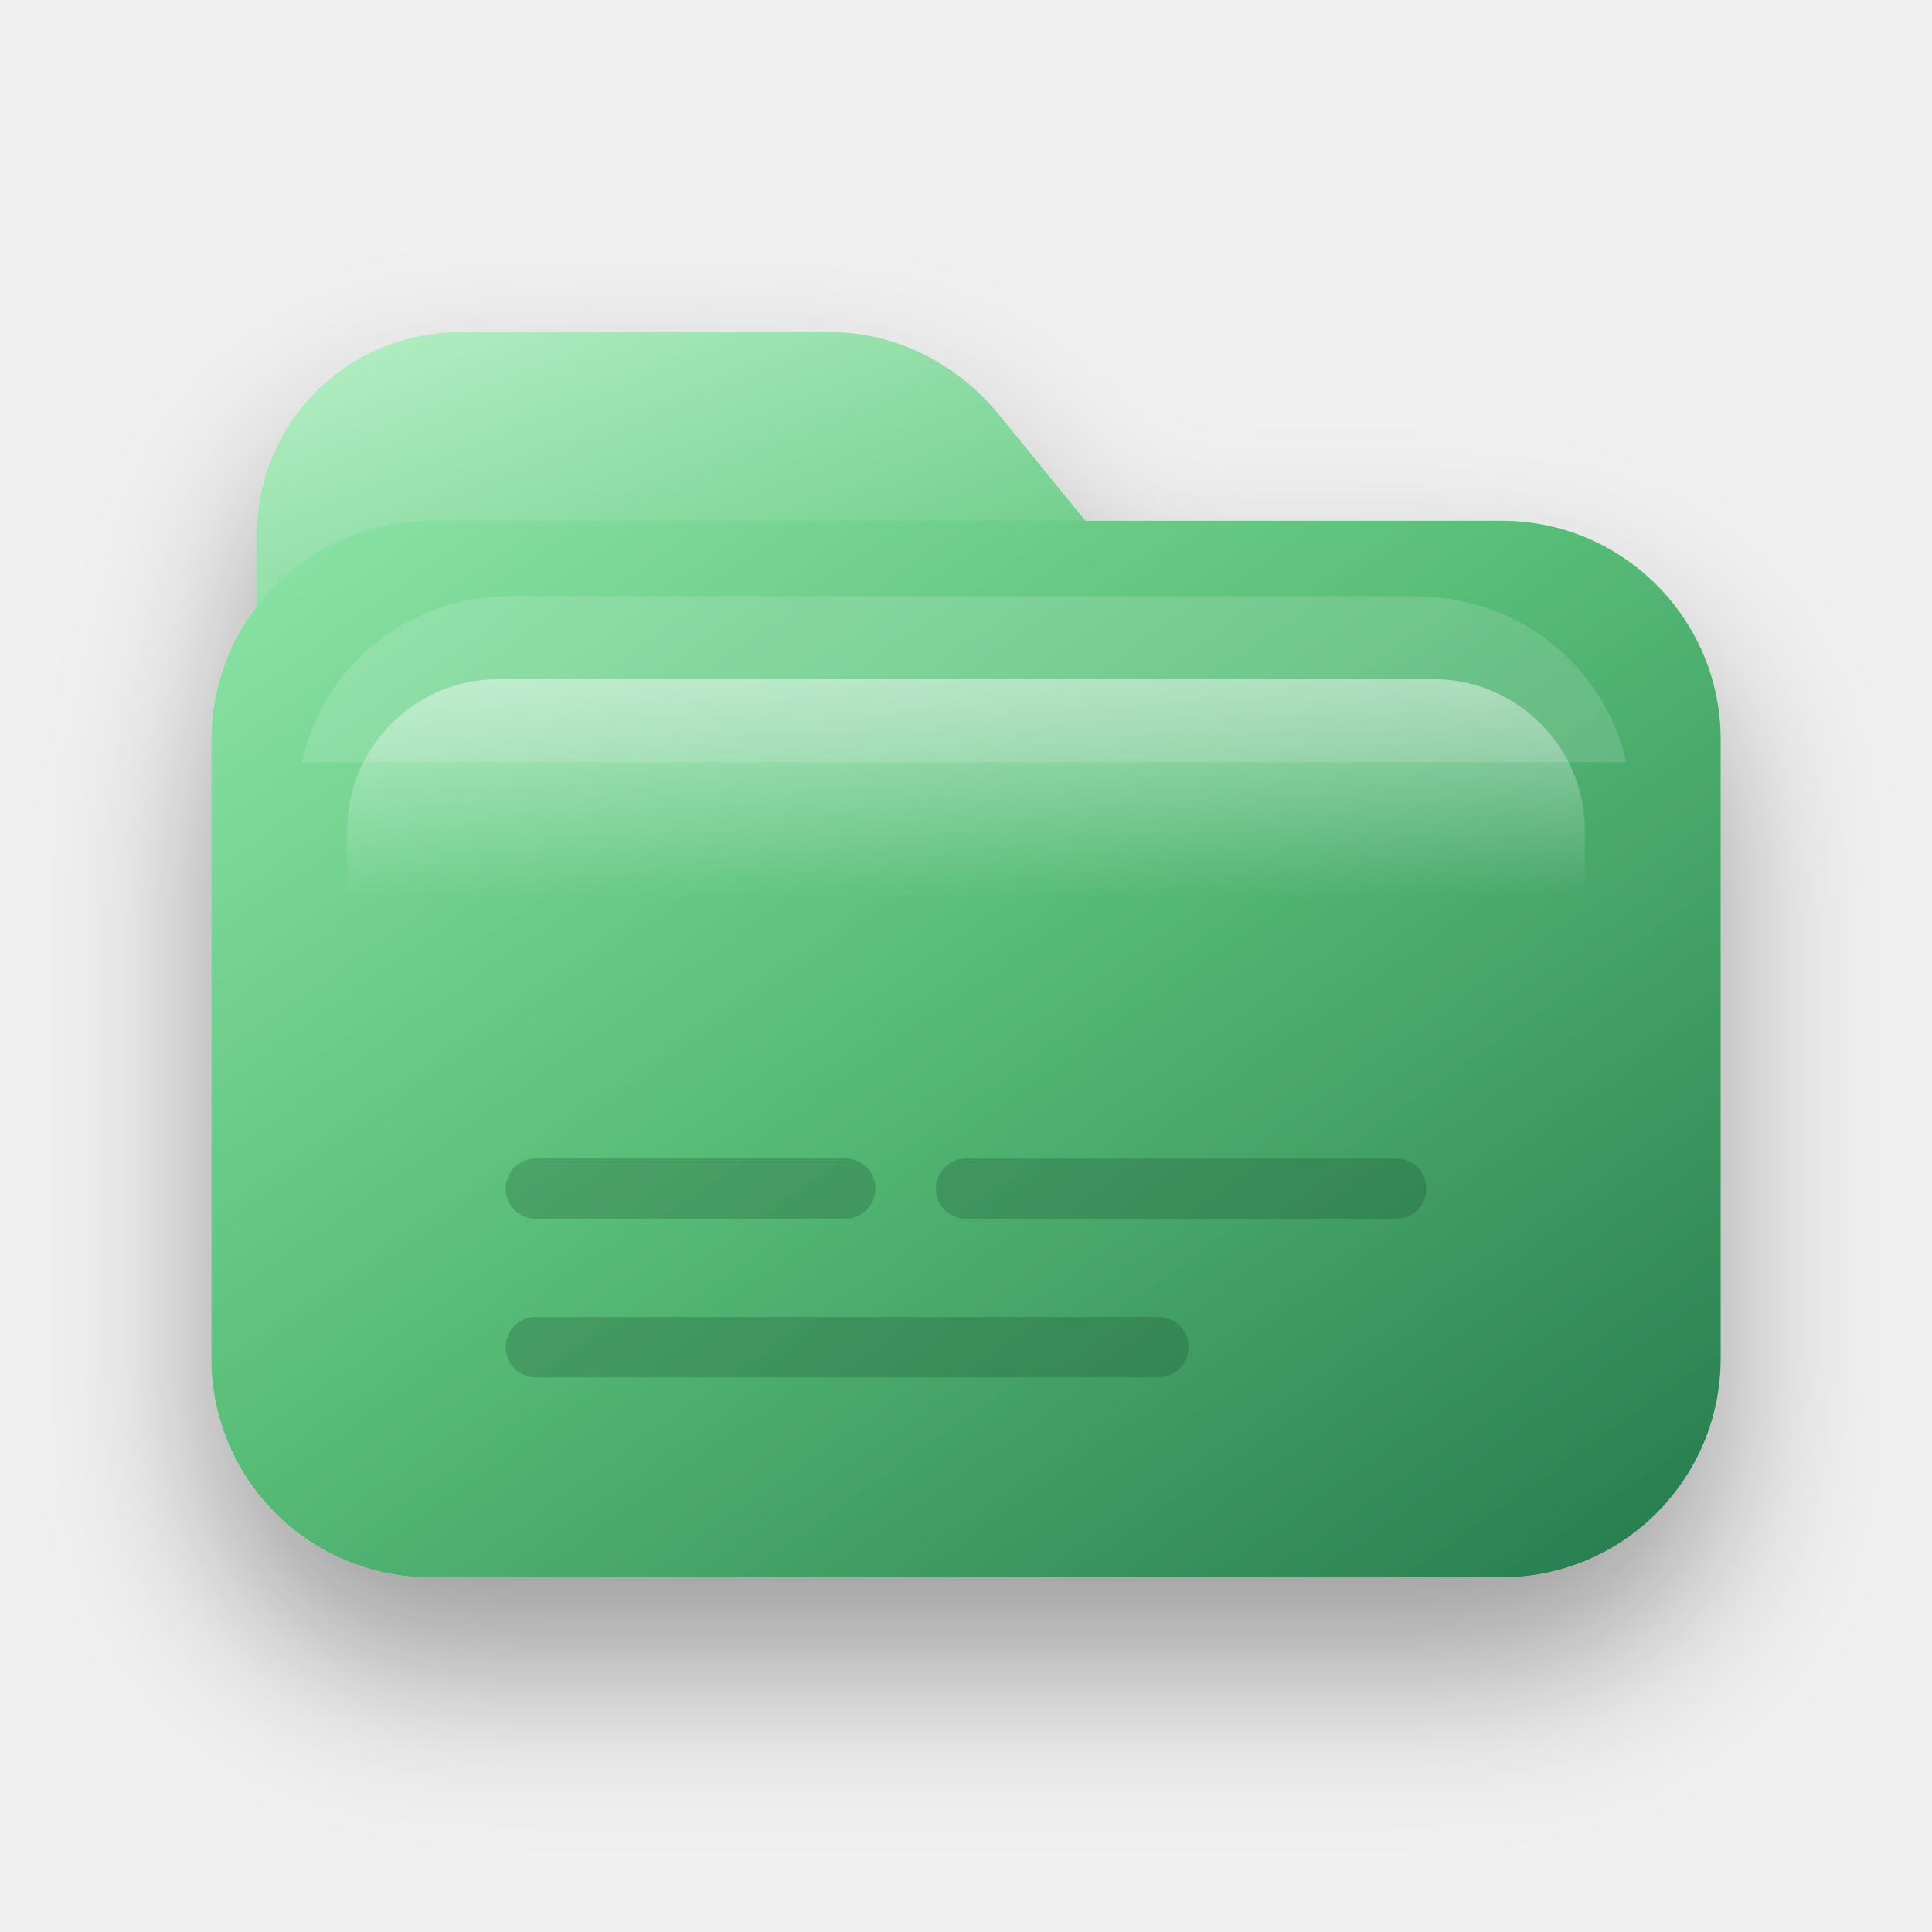
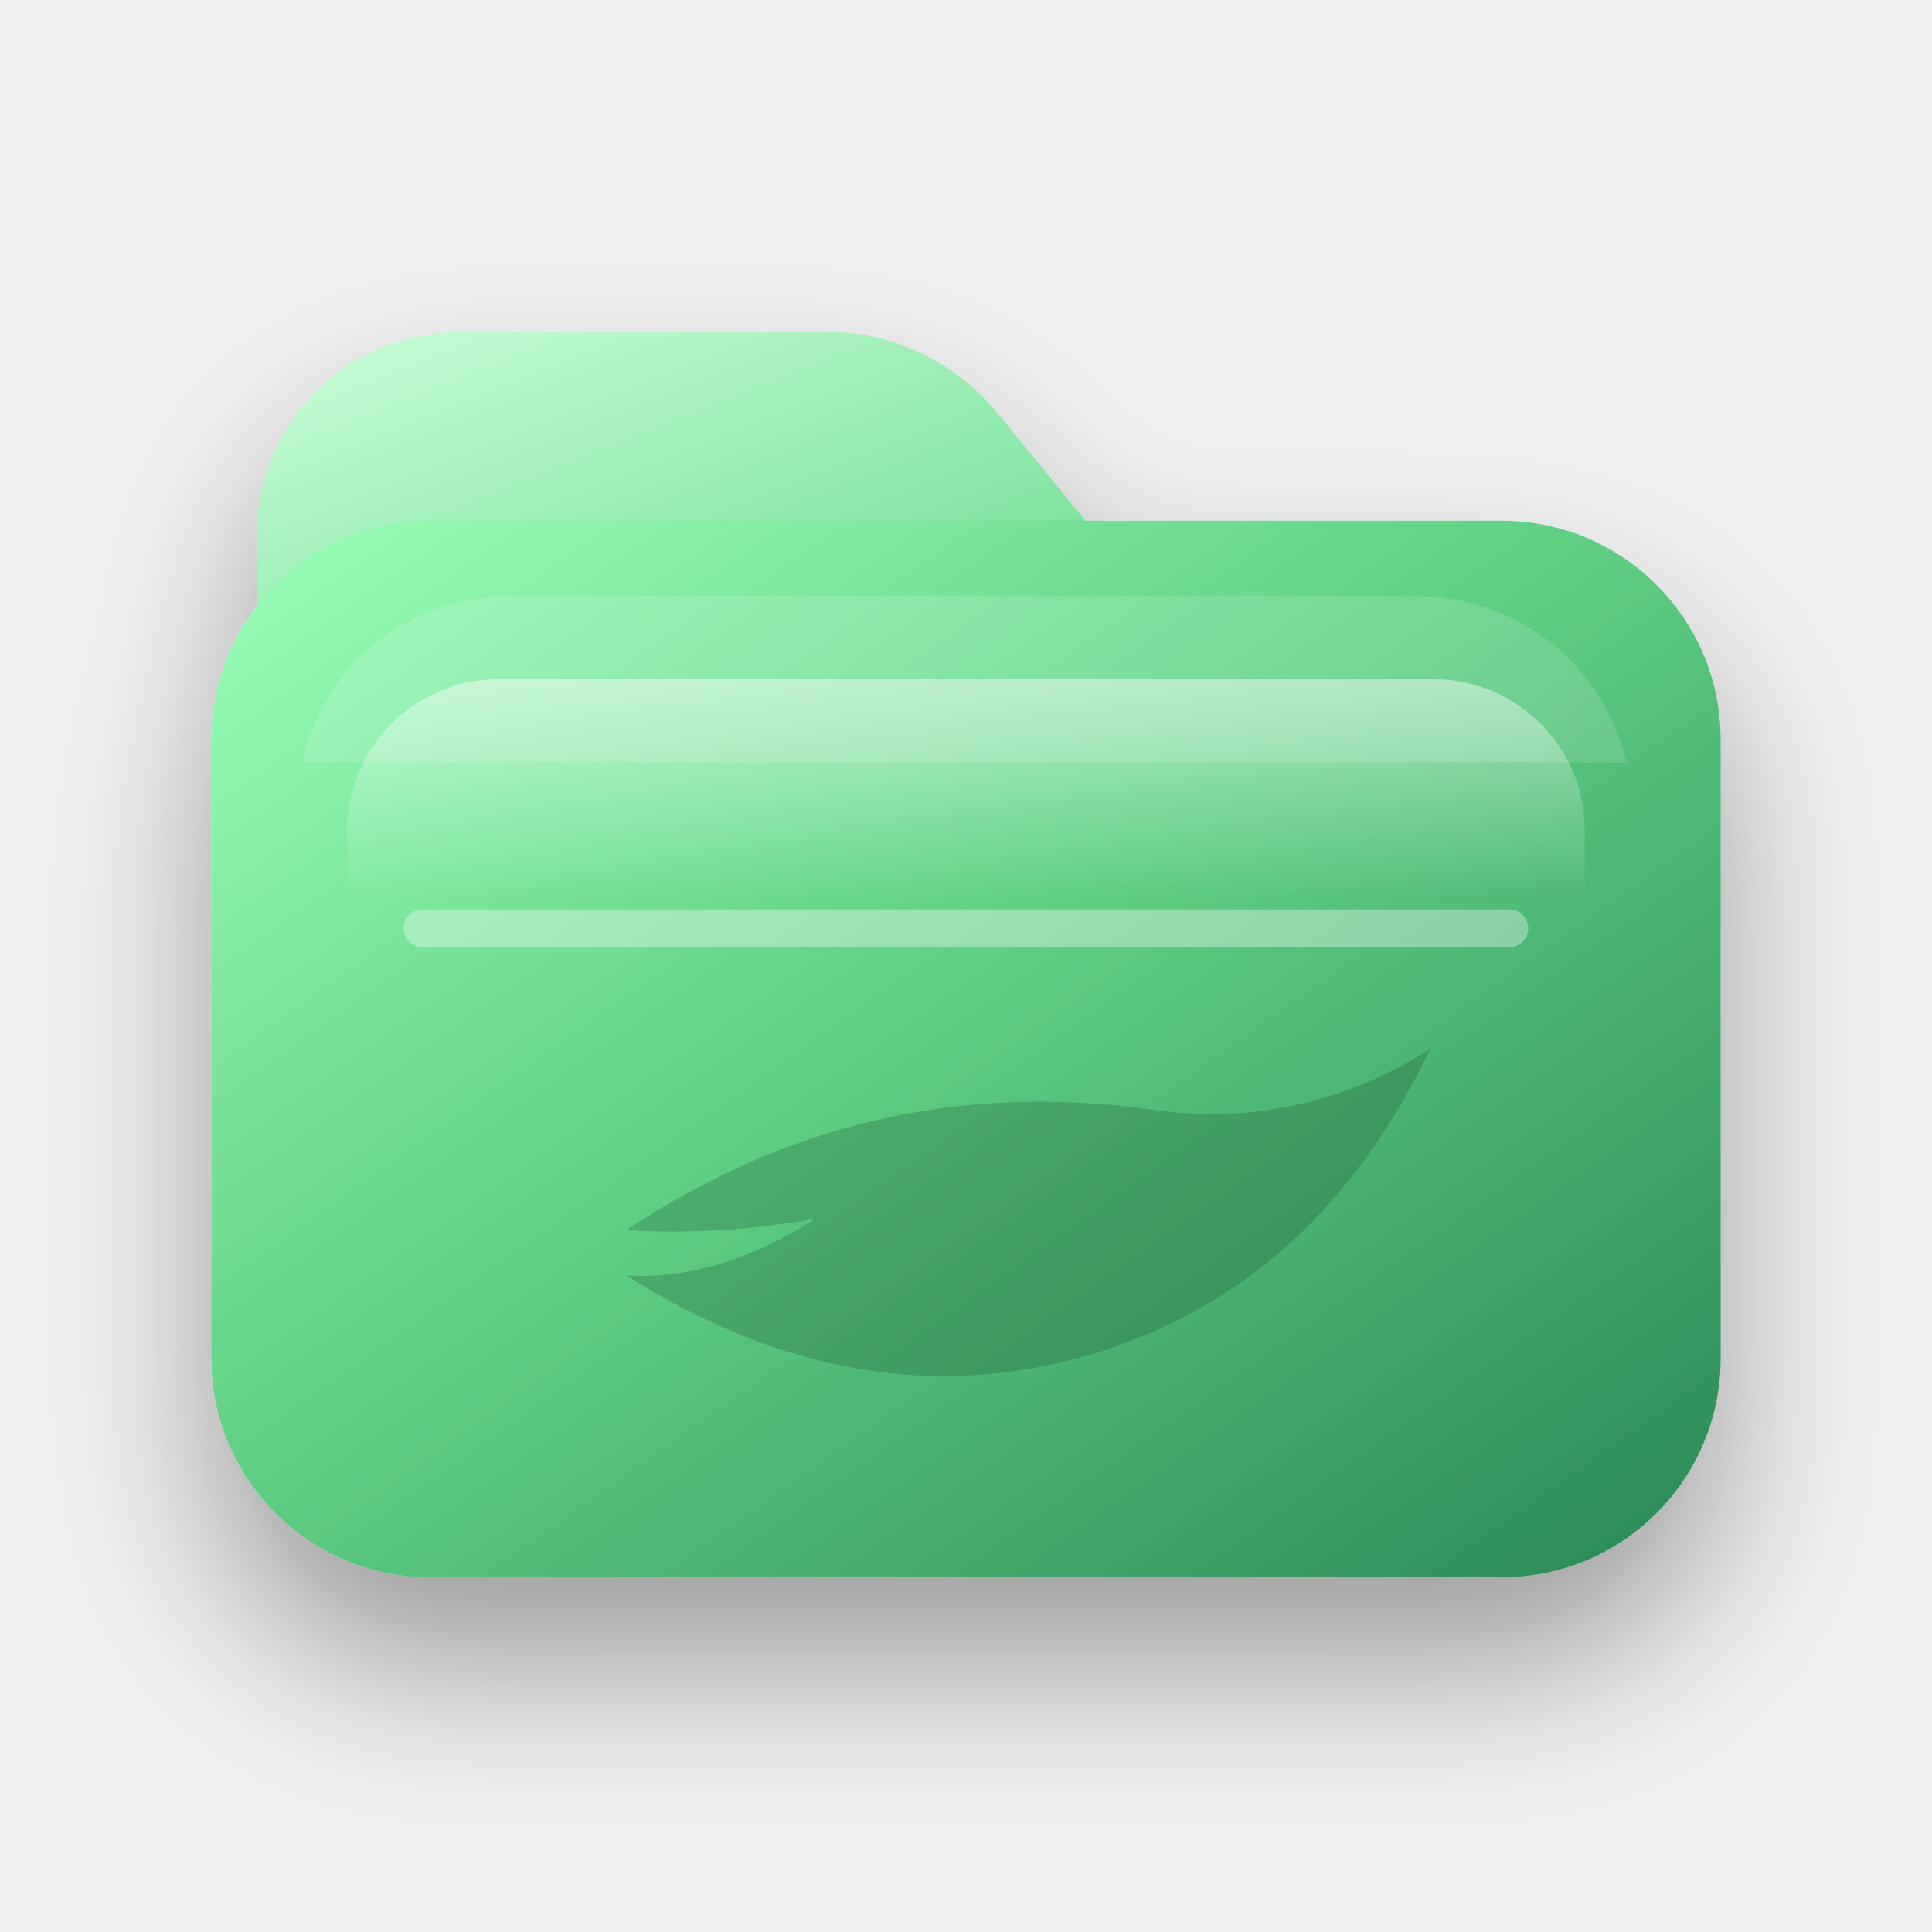
<svg xmlns="http://www.w3.org/2000/svg" viewBox="0 0 512 512" role="img" aria-labelledby="title desc">
  <defs>
    <linearGradient id="tab" x1="0" x2="1" y1="0" y2="1">
-       <stop offset="0" stop-color="#b7f0c7" />
-       <stop offset="0.55" stop-color="#67c985" />
-       <stop offset="1" stop-color="#3d9b63" />
+       <stop offset="0" stop-color="#c9ffd9" />
+       <stop offset="0.55" stop-color="#72dc93" />
+       <stop offset="1" stop-color="#43aa6d" />
    </linearGradient>
    <linearGradient id="body" x1="0" x2="1" y1="0" y2="1">
-       <stop offset="0" stop-color="#8de5a7" />
-       <stop offset="0.45" stop-color="#58bd78" />
-       <stop offset="1" stop-color="#267a4d" />
+       <stop offset="0" stop-color="#9bffb8" />
+       <stop offset="0.45" stop-color="#61d184" />
+       <stop offset="1" stop-color="#2a8755" />
    </linearGradient>
    <linearGradient id="shine" x1="0" x2="0" y1="0" y2="1">
      <stop offset="0" stop-color="#ffffff" stop-opacity="0.58" />
      <stop offset="1" stop-color="#ffffff" stop-opacity="0" />
    </linearGradient>
    <filter id="shadow" x="-18%" y="-18%" width="136%" height="148%">
      <feDropShadow dx="0" dy="24" stdDeviation="22" flood-color="#000000" flood-opacity="0.34" />
    </filter>
  </defs>
  <g filter="url(#shadow)">
    <path d="M68 142c0-30 24-54 54-54h98c17 0 33 8 44 21l31 38h95c30 0 54 24 54 54v36H68z" fill="url(#tab)" />
    <path d="M56 196c0-32 26-58 58-58h284c32 0 58 26 58 58v164c0 32-26 58-58 58H114c-32 0-58-26-58-58z" fill="url(#body)" />
    <path d="M80 202c6-26 28-44 56-44h239c27 0 50 18 56 44z" fill="#ffffff" opacity="0.14" />
    <path d="M92 220c0-22 18-40 40-40h248c22 0 40 18 40 40v18H92z" fill="url(#shine)" opacity="0.78" />
-     <path d="M142 315h82m32 0h114m-228 42h165" stroke="#0c3822" stroke-width="16" stroke-linecap="round" opacity="0.22" />
+     <path d="M112 246h288" stroke="#ffffff" stroke-width="10" stroke-linecap="round" opacity="0.35" />
+     <path d="M166 326c42-28 88-39 139-32 27 4 52-2 74-16-20 42-50 69-90 81-41 12-82 5-123-21 16 1 33-4 50-15-17 3-34 4-50 3z" fill="#0c3822" opacity="0.22" />
  </g>
</svg>
